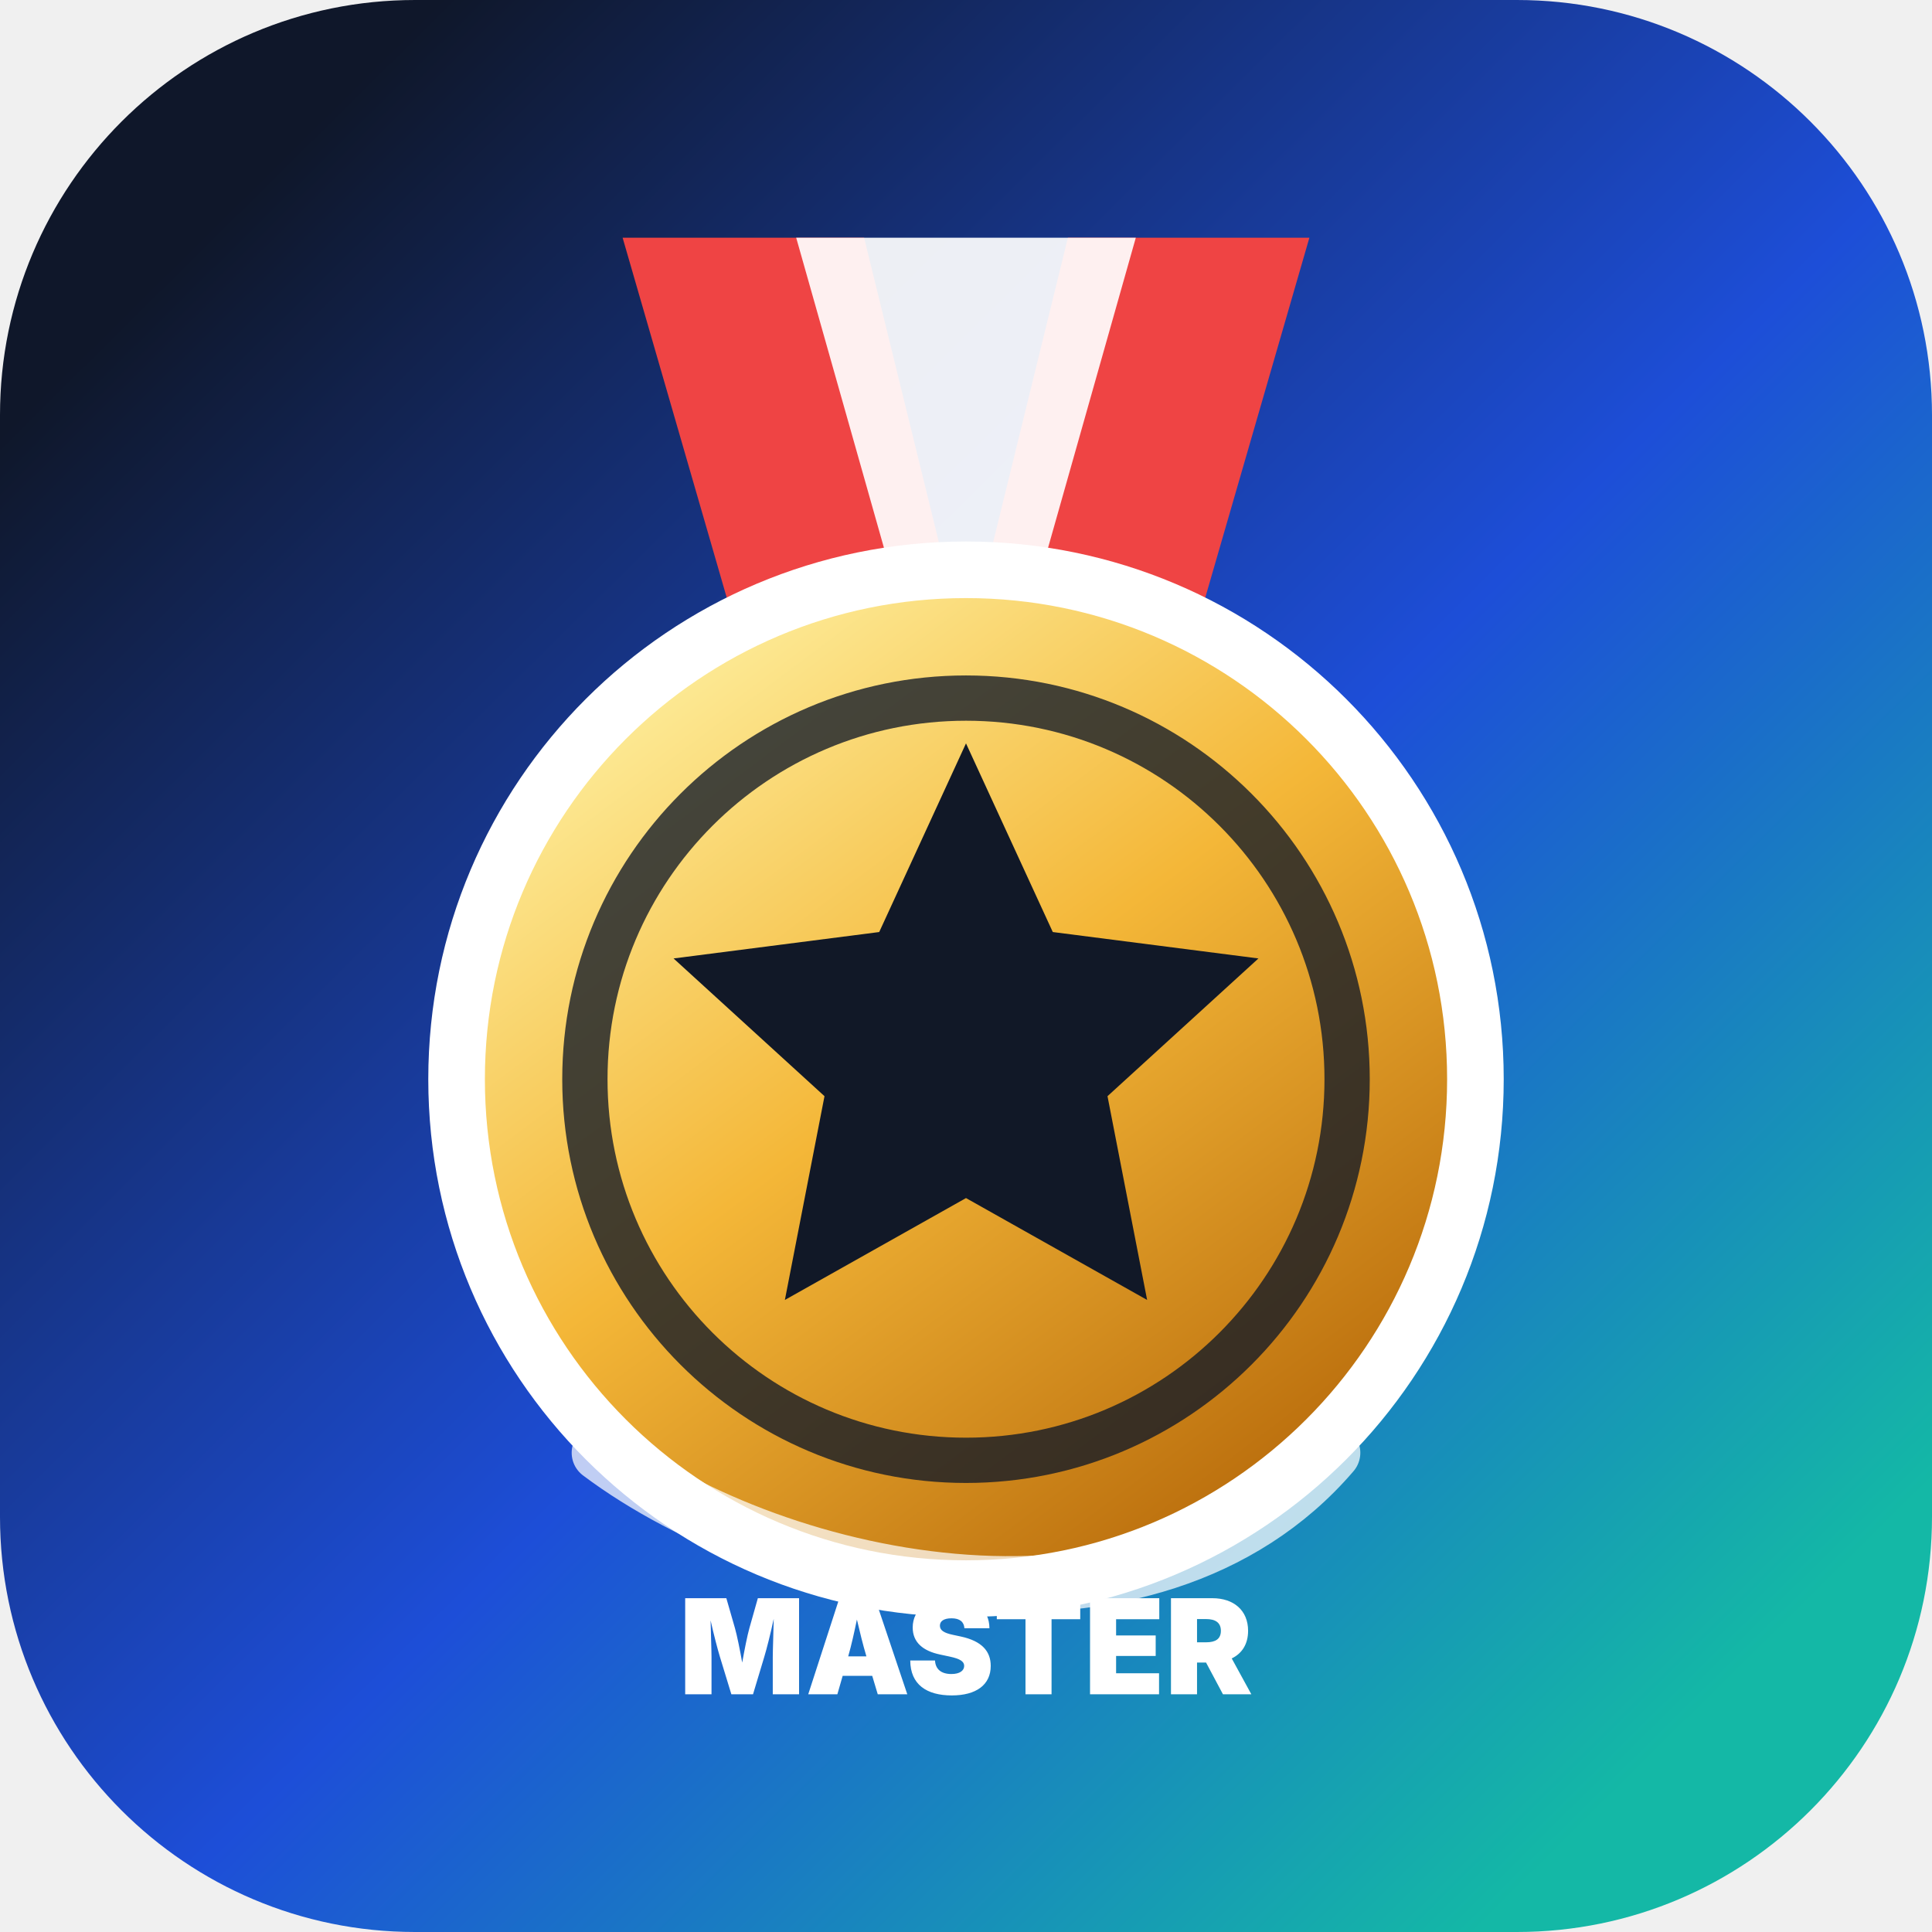
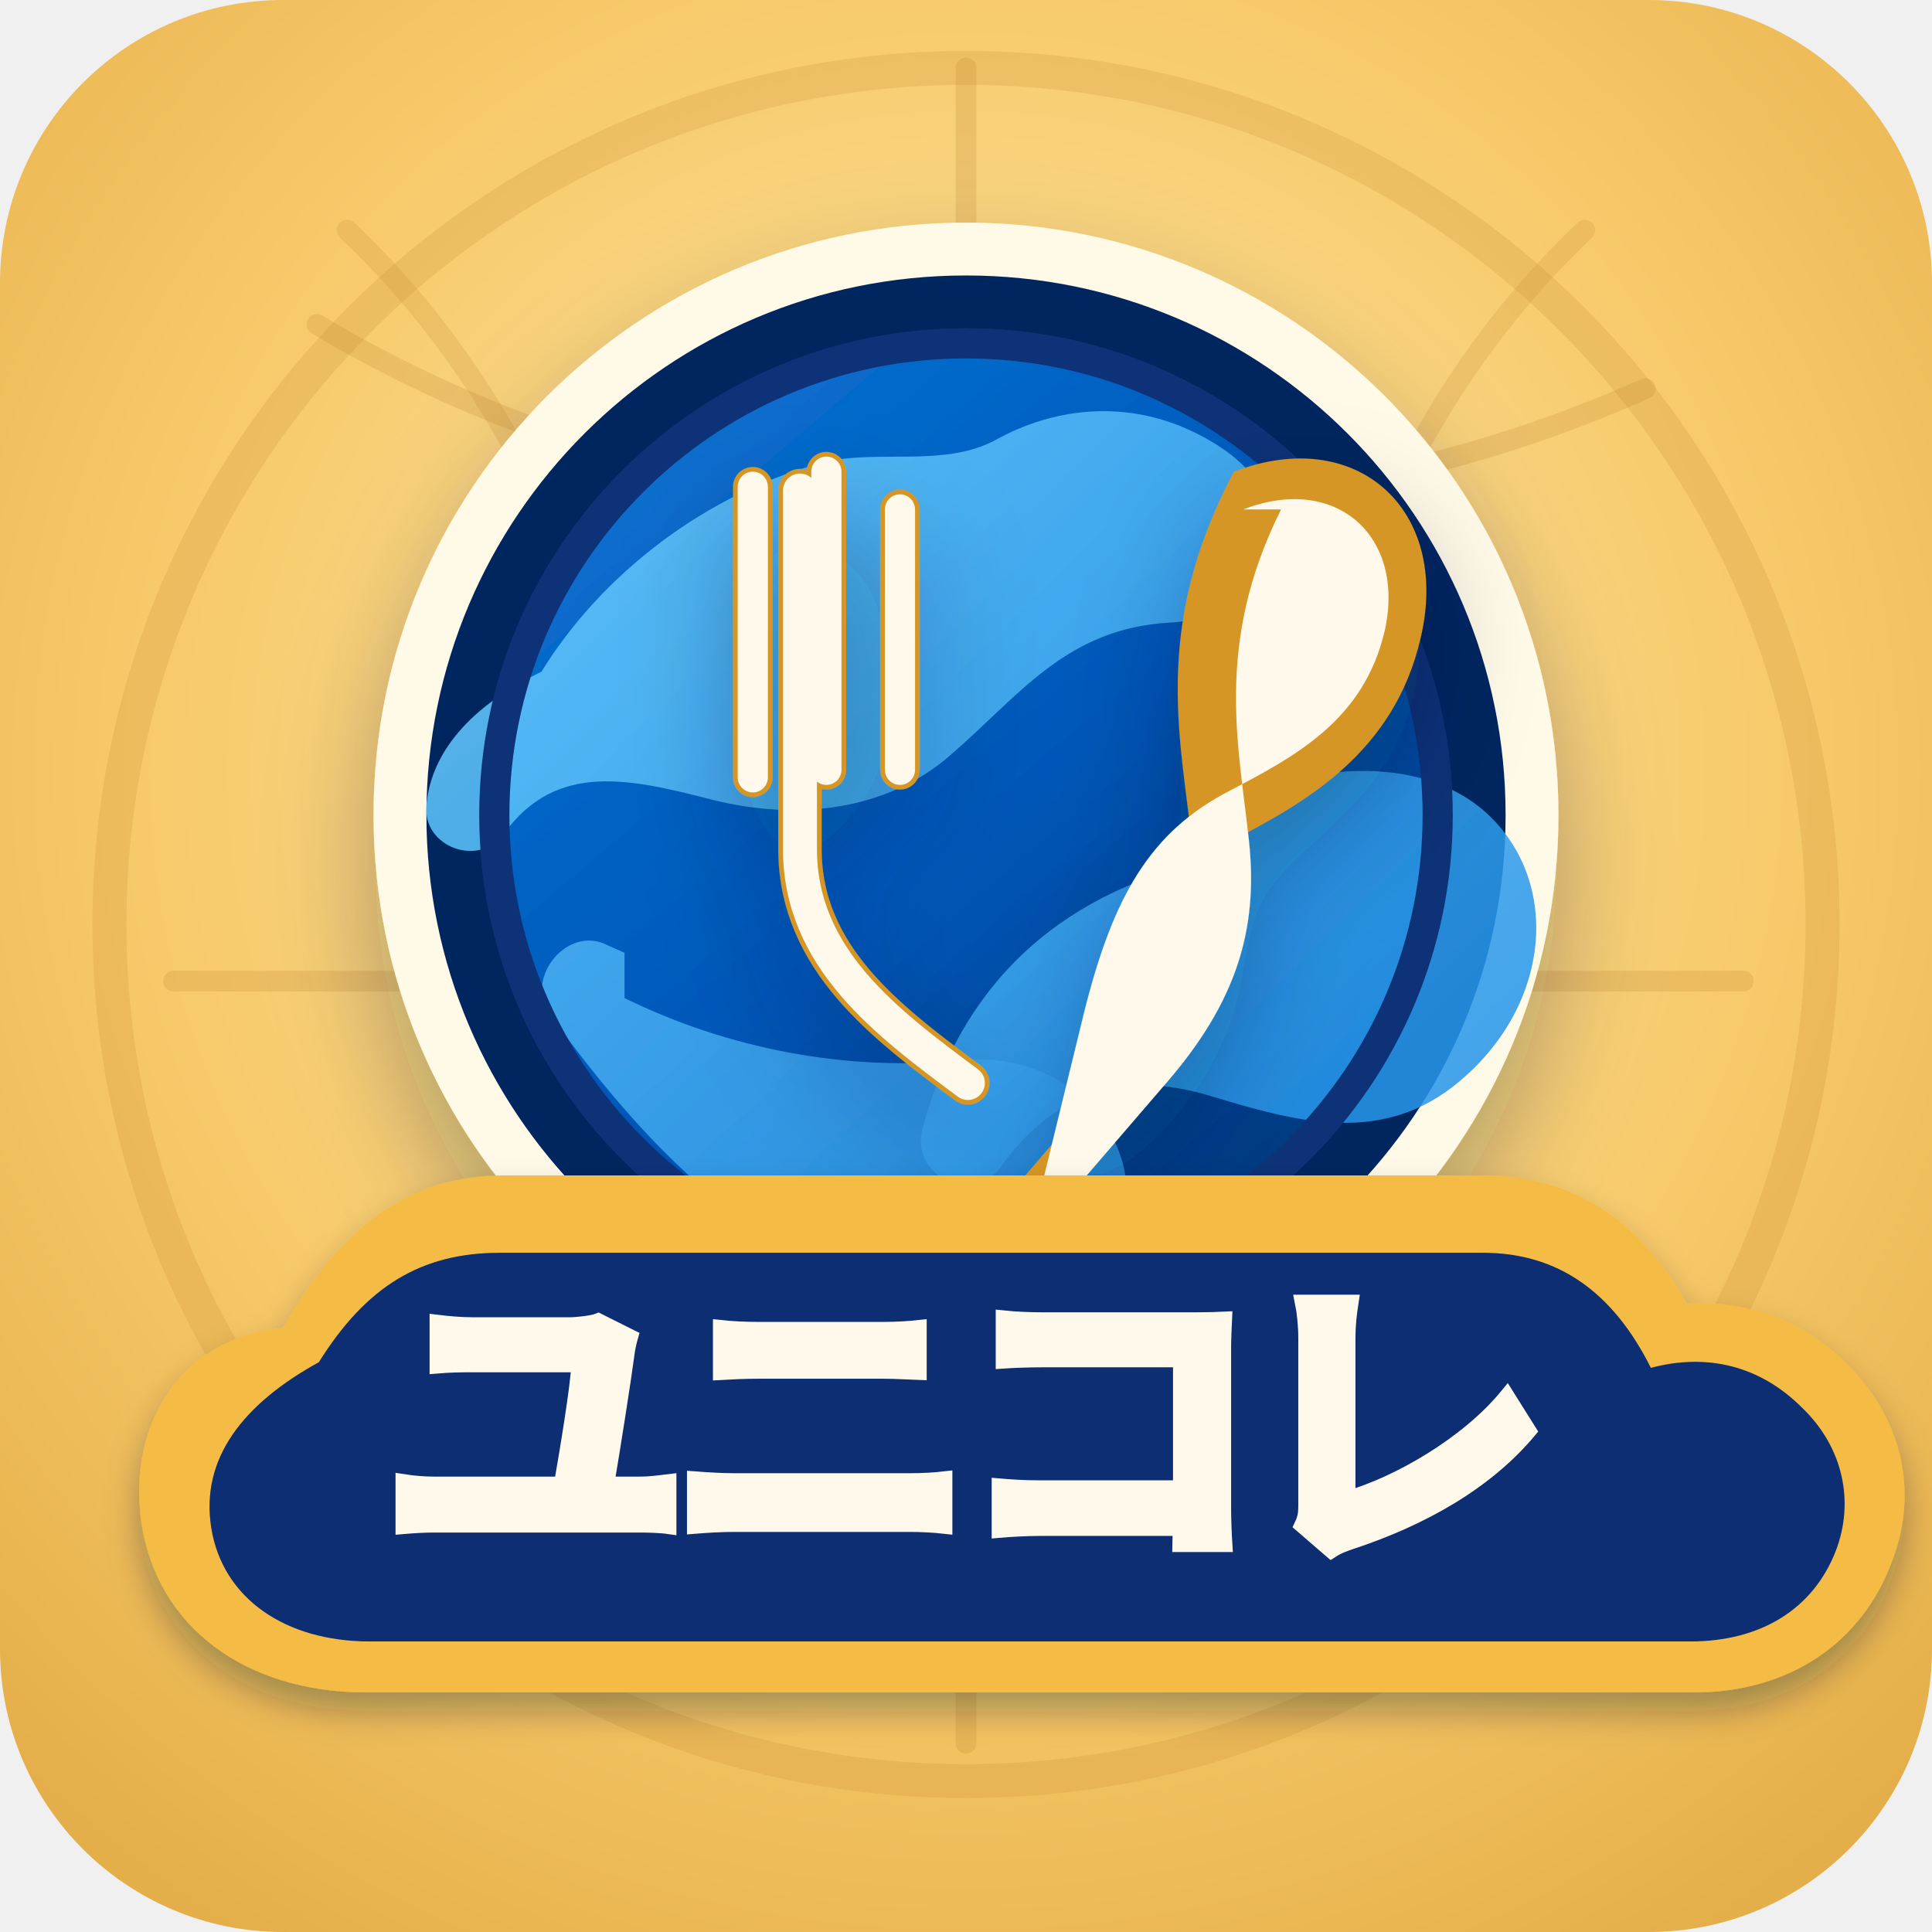
- <svg xmlns="http://www.w3.org/2000/svg" width="1024" height="1024" viewBox="0 0 1024 1024" role="img" aria-label="USJ制覇メダル アイコン案C">
+ <svg xmlns="http://www.w3.org/2000/svg" viewBox="0 0 1024 1024" role="img" aria-label="ユニコレ">
  <defs>
-     <linearGradient id="bgC" x1="108" y1="124" x2="892" y2="916" gradientUnits="userSpaceOnUse">
-       <stop stop-color="#0f172a" />
-       <stop offset="0.55" stop-color="#1d4ed8" />
-       <stop offset="1" stop-color="#14b8a6" />
+     <radialGradient id="bgGlow" cx="50%" cy="40%" r="78%">
+       <stop offset="0%" stop-color="#ffe9a8" />
+       <stop offset="58%" stop-color="#f6c766" />
+       <stop offset="100%" stop-color="#dfa842" />
+     </radialGradient>
+     <linearGradient id="globeBlue" x1="260" y1="170" x2="760" y2="760" gradientUnits="userSpaceOnUse">
+       <stop offset="0%" stop-color="#0b78d8" />
+       <stop offset="48%" stop-color="#0057b8" />
+       <stop offset="100%" stop-color="#06265f" />
    </linearGradient>
-     <linearGradient id="goldC" x1="348" y1="286" x2="714" y2="774" gradientUnits="userSpaceOnUse">
-       <stop stop-color="#fff7ad" />
-       <stop offset="0.5" stop-color="#f4b738" />
-       <stop offset="1" stop-color="#b86b0b" />
+     <linearGradient id="landBlue" x1="230" y1="180" x2="740" y2="700" gradientUnits="userSpaceOnUse">
+       <stop stop-color="#6fd1ff" />
+       <stop offset="1" stop-color="#1c8ee8" />
    </linearGradient>
+     <filter id="shadow" x="-20%" y="-20%" width="140%" height="140%">
+       <feDropShadow dx="0" dy="28" stdDeviation="28" flood-color="#071b3a" flood-opacity="0.3" />
+     </filter>
+     <filter id="textShadow" x="-20%" y="-20%" width="140%" height="160%">
+       <feDropShadow dx="0" dy="10" stdDeviation="9" flood-color="#071b3a" flood-opacity="0.32" />
+     </filter>
  </defs>
-   <rect width="1024" height="1024" rx="220" fill="url(#bgC)" />
-   <path d="M330 126h128l54 220 54-220h128l-92 318H422L330 126Z" fill="#ef4444" />
-   <path d="M422 126h180L512 444 422 126Z" fill="#fff" opacity="0.92" />
-   <circle cx="512" cy="572" r="270" fill="url(#goldC)" stroke="#fff" stroke-width="30" />
-   <circle cx="512" cy="572" r="202" fill="none" stroke="#111827" stroke-width="24" opacity="0.78" />
-   <path d="m512 394 46 100 109 14-80 73 21 108-96-54-96 54 21-108-80-73 109-14 46-100Z" fill="#111827" />
-   <path d="M318 770c96 72 292 112 388 0" fill="none" stroke="#fff" stroke-width="30" stroke-linecap="round" opacity="0.72" />
-   <text x="512" y="898" text-anchor="middle" font-family="system-ui, -apple-system, BlinkMacSystemFont, sans-serif" font-size="70" font-weight="900" fill="#fff">MASTER</text>
+   <rect width="1024" height="1024" rx="150" fill="url(#bgGlow)" />
+   <circle cx="512" cy="490" r="454" fill="none" stroke="#bb7f26" stroke-width="18" opacity="0.18" />
+   <path d="M92 520h832M512 36v888M168 172c124 74 274 110 452 96 92-7 176-28 252-62M156 826c144-78 300-112 468-94 82 9 160 30 236 64" fill="none" stroke="#bb7f26" stroke-width="11" opacity="0.2" stroke-linecap="round" />
+   <path d="M184 122c114 108 170 274 168 498M840 122c-114 108-170 274-168 498" fill="none" stroke="#bb7f26" stroke-width="11" opacity="0.18" stroke-linecap="round" />
+   <g filter="url(#shadow)">
+     <circle cx="512" cy="432" r="314" fill="#fff9e8" />
+     <circle cx="512" cy="432" r="286" fill="#052761" />
+     <circle cx="512" cy="432" r="250" fill="url(#globeBlue)" />
+     <path d="M287 356c32-52 88-95 150-111 28-7 64 3 91-12 31-17 66-20 98-7 24 10 49 28 49 56 0 28-30 47-55 48-55 3-80 39-116 70-34 30-82 35-126 24-43-11-83-21-111 18-13 18-43 7-41-15 2-24 18-50 61-71Z" fill="url(#landBlue)" opacity="0.88" />
+     <path d="M638 431c58-30 121-31 154 4 36 38 28 102-22 141-40 31-85 18-128 5-52-16-87 3-112 38-15 20-48 4-41-21 15-56 51-111 129-136 14-5 25-6 20-31Z" fill="url(#landBlue)" opacity="0.85" />
+     <path d="M331 529c55 27 118 39 178 33 37-4 73 15 85 51 13 38-18 79-59 79-63 0-124-27-171-70-26-24-50-53-73-85-13-19 10-47 31-36l9 4Z" fill="url(#landBlue)" opacity="0.8" />
+     <circle cx="512" cy="432" r="250" fill="none" stroke="#0d3378" stroke-width="16" />
+   </g>
+   <g filter="url(#shadow)" stroke-linecap="round" stroke-linejoin="round">
+     <path d="M424 260v190c0 58 46 92 89 124" fill="none" stroke="#d69626" stroke-width="23" />
+     <path d="M399 258v154M438 250v158M477 270v138" fill="none" stroke="#d69626" stroke-width="21" />
+     <path d="M424 260v190c0 58 46 92 89 124" fill="none" stroke="#fff9ec" stroke-width="18" />
+     <path d="M399 258v154M438 250v158M477 270v138" fill="none" stroke="#fff9ec" stroke-width="16" />
+     <path d="M654 250c65-25 115 20 99 88-14 61-61 87-99 107-38 20-56 47-68 98l-44 186c-7 31-50 36-64 7-8-15-5-31 6-44l112-130c31-37 40-69 36-112-5-55-23-115 22-200Z" fill="#d69626" />
+     <path d="M659 270c49-19 86 14 75 64-11 48-48 67-82 85-43 22-62 57-77 116l-44 180c-3 13-21 14-26 2-2-5-1-10 3-15l111-129c36-42 48-80 43-127-5-49-19-104 17-176Z" fill="#fff9ec" />
+   </g>
+   <g filter="url(#textShadow)">
+     <path d="M150 704c31-55 68-81 117-81h519c47 0 83 23 108 68 31-2 60 8 84 31 30 29 39 68 25 105-16 44-55 70-105 70H194c-64 0-111-35-119-90-8-55 24-99 75-103Z" fill="#f4bb45" />
+     <path d="M169 722c25-40 54-58 96-58h521c40 0 69 21 89 61 30-8 58-1 80 21 22 21 28 50 18 76-12 31-40 48-77 48H196c-45 0-78-23-84-60-6-37 17-66 57-88Z" fill="#082d72" />
+     <text x="512" y="815" text-anchor="middle" font-family="'Hiragino Sans', 'Yu Gothic', 'Noto Sans JP', sans-serif" font-size="164" font-weight="900" letter-spacing="-12" fill="#fff9ec" stroke="#fff9ec" stroke-width="8">
+       ユニコレ
+     </text>
+   </g>
</svg>
